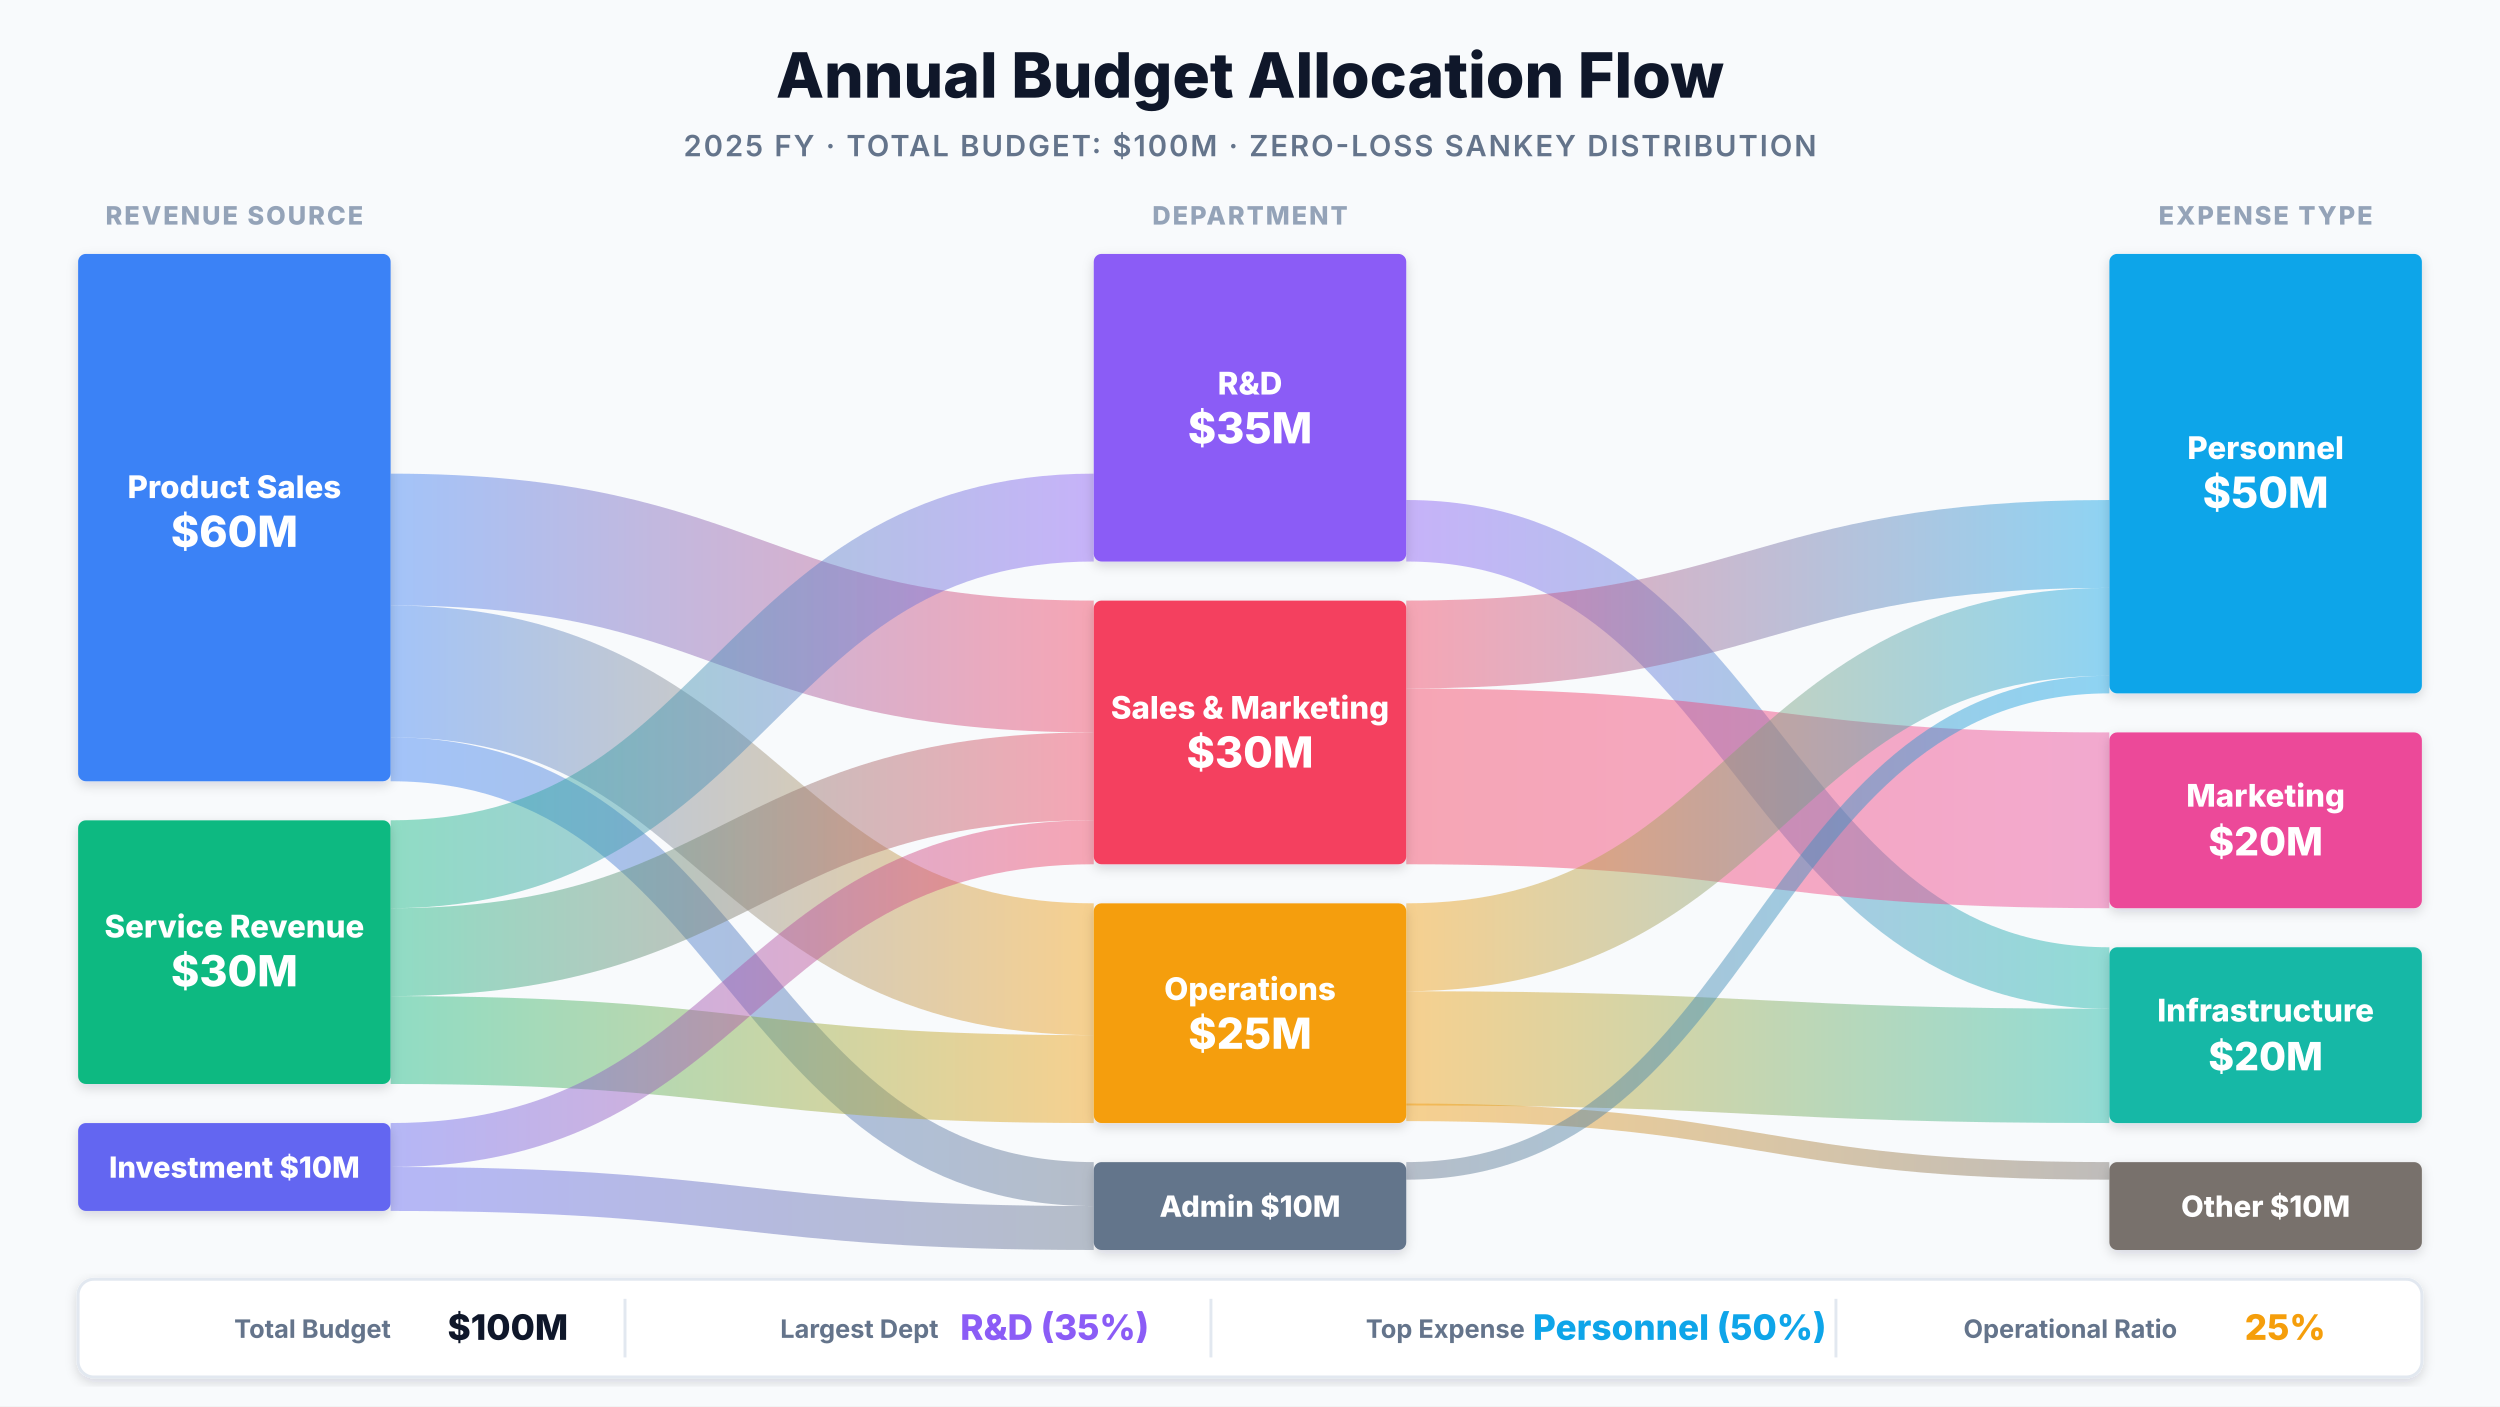
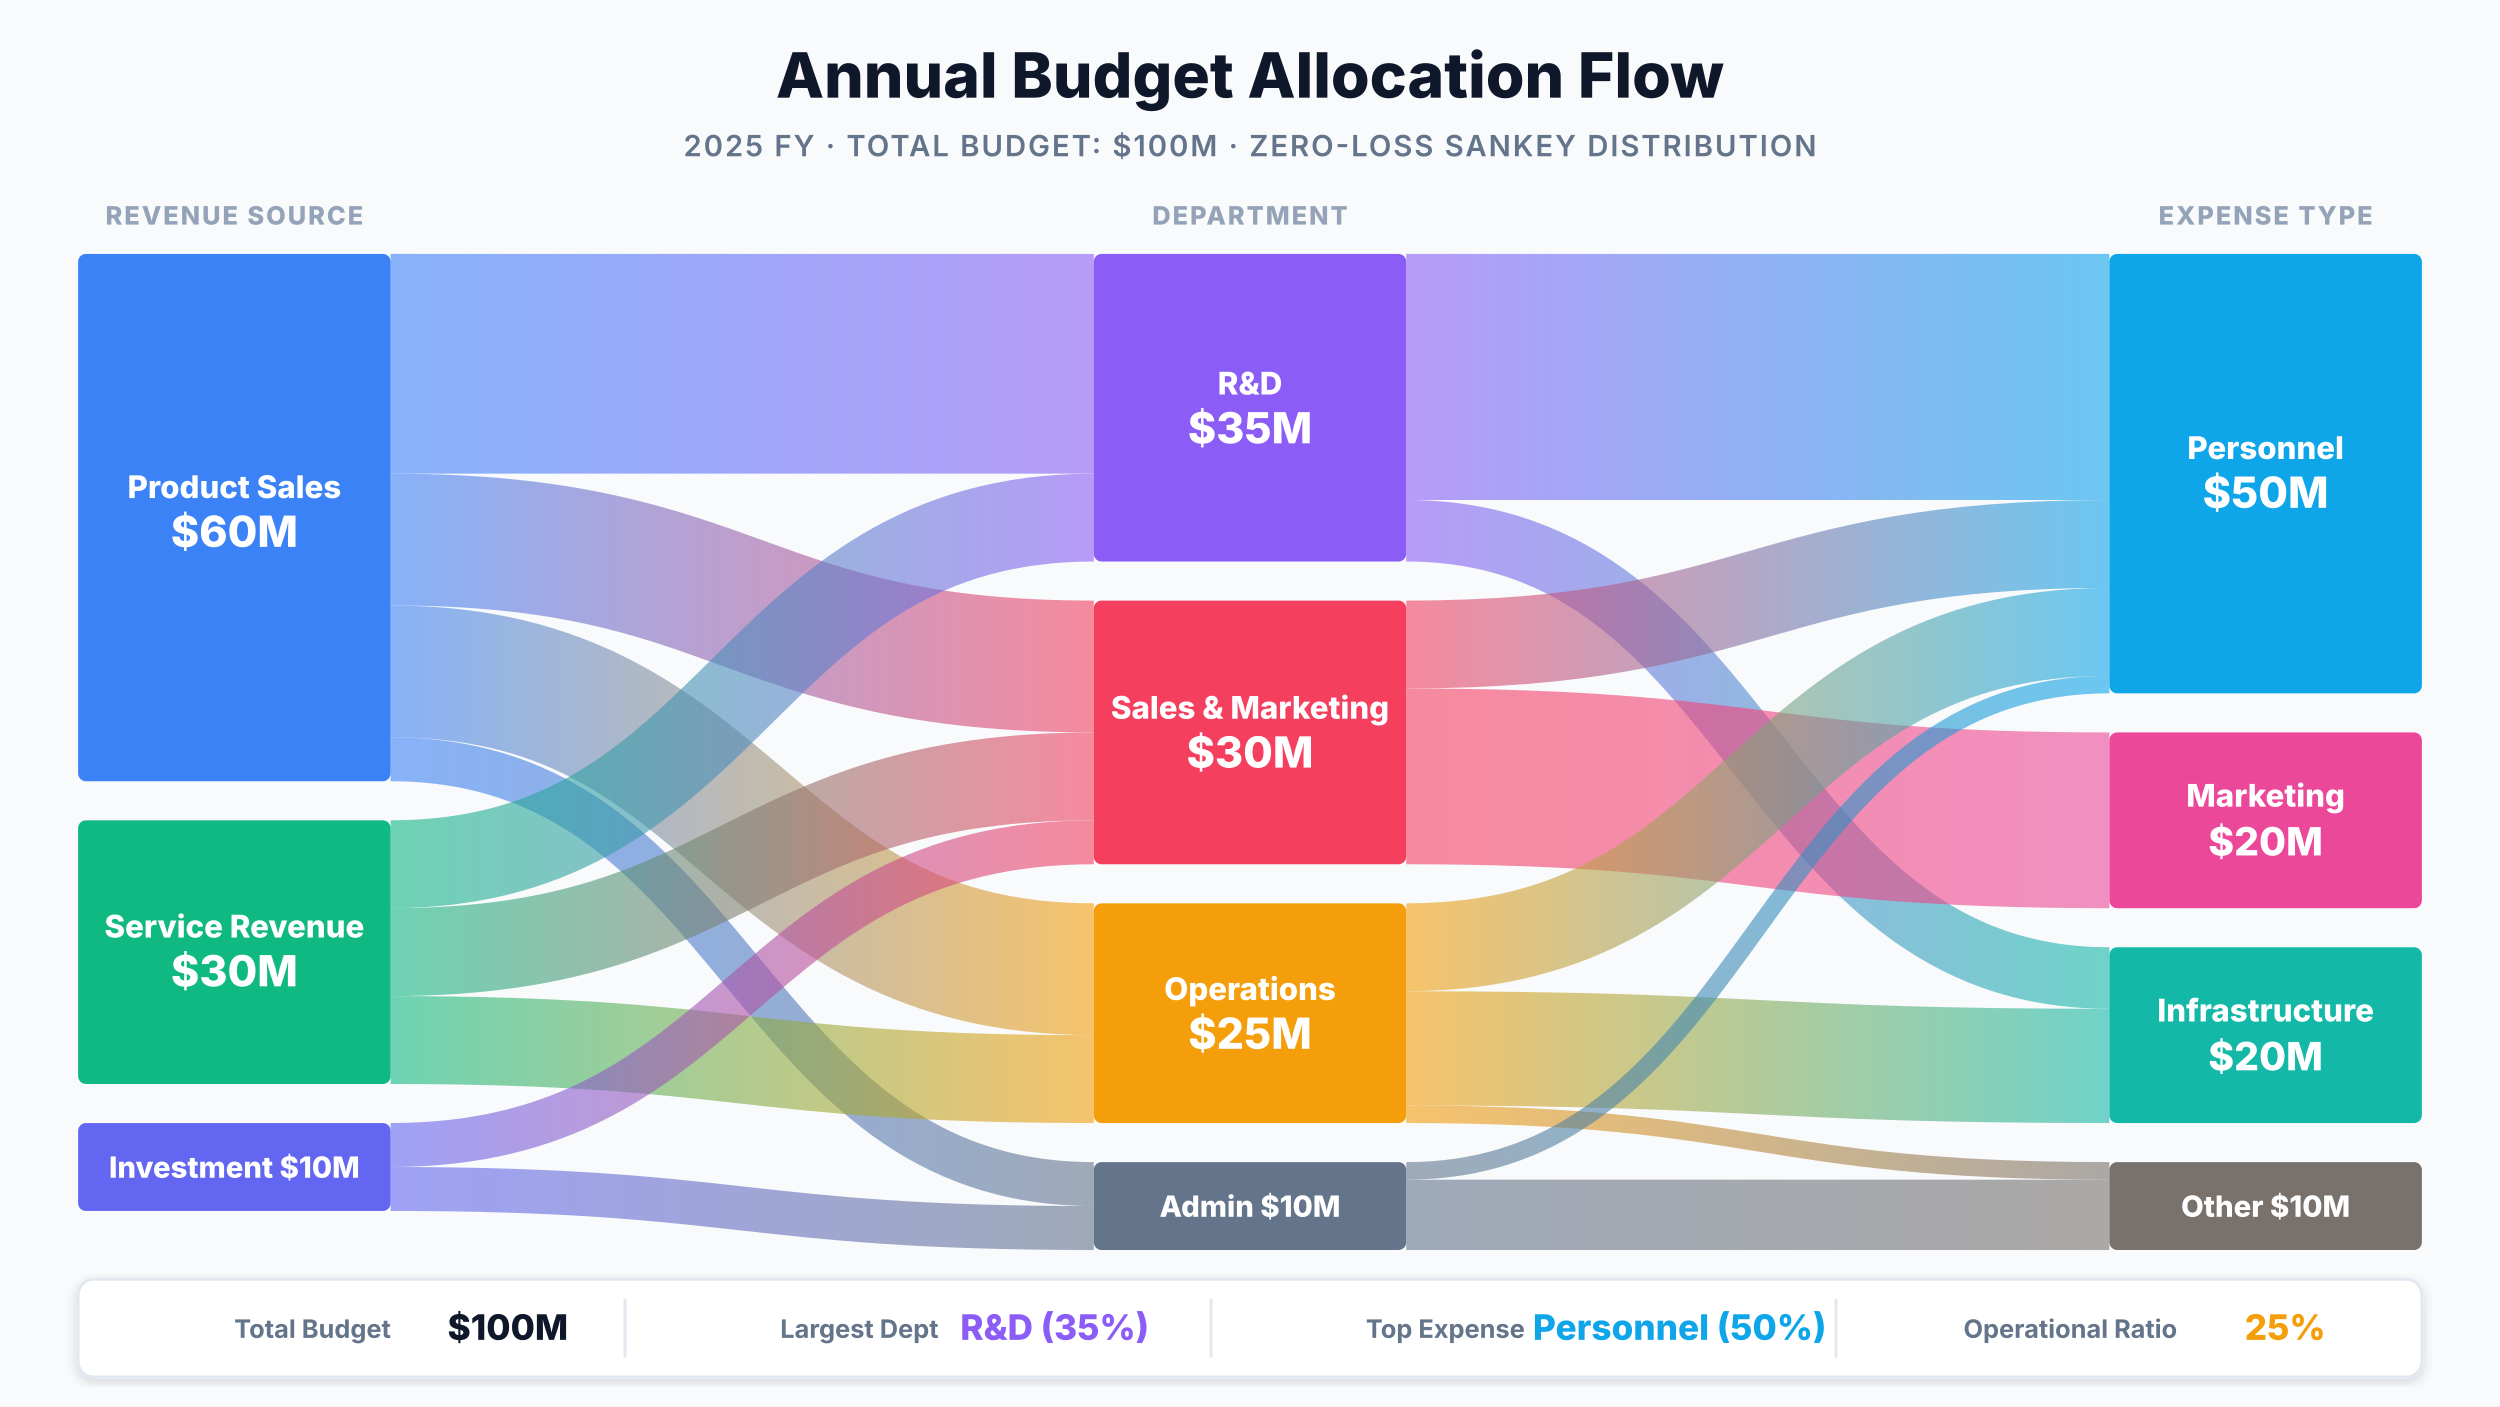
<svg xmlns="http://www.w3.org/2000/svg" viewBox="0 0 1280 720" width="1280" height="720">
  <defs>
    <filter id="nodeShadow" x="-10%" y="-10%" width="120%" height="120%">
      <feGaussianBlur in="SourceAlpha" stdDeviation="3" />
      <feOffset dx="0" dy="2" result="offsetblur" />
      <feFlood flood-color="#0F172A" flood-opacity="0.15" result="shadowColor" />
      <feComposite in="shadowColor" in2="offsetblur" operator="in" result="shadow" />
      <feMerge>
        <feMergeNode in="shadow" />
        <feMergeNode in="SourceGraphic" />
      </feMerge>
    </filter>
    <linearGradient id="gPR" x1="0%" y1="0%" x2="100%" y2="0%">
-       <stop offset="0%" stop-color="#3B82F6" stop-opacity="0.45" />
-       <stop offset="100%" stop-color="#8B5CF6" stop-opacity="0.45" />
+       <stop offset="0%" stop-color="#3B82F6" stop-opacity="0.6" />
+       <stop offset="100%" stop-color="#8B5CF6" stop-opacity="0.6" />
    </linearGradient>
    <linearGradient id="gPS" x1="0%" y1="0%" x2="100%" y2="0%">
-       <stop offset="0%" stop-color="#3B82F6" stop-opacity="0.45" />
-       <stop offset="100%" stop-color="#F43F5E" stop-opacity="0.45" />
+       <stop offset="0%" stop-color="#3B82F6" stop-opacity="0.6" />
+       <stop offset="100%" stop-color="#F43F5E" stop-opacity="0.6" />
    </linearGradient>
    <linearGradient id="gPO" x1="0%" y1="0%" x2="100%" y2="0%">
-       <stop offset="0%" stop-color="#3B82F6" stop-opacity="0.45" />
-       <stop offset="100%" stop-color="#F59E0B" stop-opacity="0.45" />
+       <stop offset="0%" stop-color="#3B82F6" stop-opacity="0.6" />
+       <stop offset="100%" stop-color="#F59E0B" stop-opacity="0.6" />
    </linearGradient>
    <linearGradient id="gPA" x1="0%" y1="0%" x2="100%" y2="0%">
-       <stop offset="0%" stop-color="#3B82F6" stop-opacity="0.45" />
-       <stop offset="100%" stop-color="#64748B" stop-opacity="0.45" />
+       <stop offset="0%" stop-color="#3B82F6" stop-opacity="0.6" />
+       <stop offset="100%" stop-color="#64748B" stop-opacity="0.6" />
    </linearGradient>
    <linearGradient id="gSR" x1="0%" y1="0%" x2="100%" y2="0%">
-       <stop offset="0%" stop-color="#10B981" stop-opacity="0.45" />
-       <stop offset="100%" stop-color="#8B5CF6" stop-opacity="0.45" />
+       <stop offset="0%" stop-color="#10B981" stop-opacity="0.6" />
+       <stop offset="100%" stop-color="#8B5CF6" stop-opacity="0.6" />
    </linearGradient>
    <linearGradient id="gSS" x1="0%" y1="0%" x2="100%" y2="0%">
-       <stop offset="0%" stop-color="#10B981" stop-opacity="0.45" />
-       <stop offset="100%" stop-color="#F43F5E" stop-opacity="0.45" />
+       <stop offset="0%" stop-color="#10B981" stop-opacity="0.6" />
+       <stop offset="100%" stop-color="#F43F5E" stop-opacity="0.6" />
    </linearGradient>
    <linearGradient id="gSO" x1="0%" y1="0%" x2="100%" y2="0%">
-       <stop offset="0%" stop-color="#10B981" stop-opacity="0.45" />
-       <stop offset="100%" stop-color="#F59E0B" stop-opacity="0.45" />
+       <stop offset="0%" stop-color="#10B981" stop-opacity="0.6" />
+       <stop offset="100%" stop-color="#F59E0B" stop-opacity="0.6" />
    </linearGradient>
    <linearGradient id="gIS" x1="0%" y1="0%" x2="100%" y2="0%">
-       <stop offset="0%" stop-color="#6366F1" stop-opacity="0.45" />
-       <stop offset="100%" stop-color="#F43F5E" stop-opacity="0.45" />
+       <stop offset="0%" stop-color="#6366F1" stop-opacity="0.6" />
+       <stop offset="100%" stop-color="#F43F5E" stop-opacity="0.6" />
    </linearGradient>
    <linearGradient id="gIA" x1="0%" y1="0%" x2="100%" y2="0%">
-       <stop offset="0%" stop-color="#6366F1" stop-opacity="0.45" />
-       <stop offset="100%" stop-color="#64748B" stop-opacity="0.45" />
+       <stop offset="0%" stop-color="#6366F1" stop-opacity="0.6" />
+       <stop offset="100%" stop-color="#64748B" stop-opacity="0.6" />
    </linearGradient>
    <linearGradient id="gRP" x1="0%" y1="0%" x2="100%" y2="0%">
-       <stop offset="0%" stop-color="#8B5CF6" stop-opacity="0.45" />
-       <stop offset="100%" stop-color="#0EA5E9" stop-opacity="0.45" />
+       <stop offset="0%" stop-color="#8B5CF6" stop-opacity="0.6" />
+       <stop offset="100%" stop-color="#0EA5E9" stop-opacity="0.6" />
    </linearGradient>
    <linearGradient id="gRI" x1="0%" y1="0%" x2="100%" y2="0%">
-       <stop offset="0%" stop-color="#8B5CF6" stop-opacity="0.45" />
-       <stop offset="100%" stop-color="#14B8A6" stop-opacity="0.45" />
+       <stop offset="0%" stop-color="#8B5CF6" stop-opacity="0.6" />
+       <stop offset="100%" stop-color="#14B8A6" stop-opacity="0.6" />
    </linearGradient>
    <linearGradient id="gSP" x1="0%" y1="0%" x2="100%" y2="0%">
-       <stop offset="0%" stop-color="#F43F5E" stop-opacity="0.45" />
-       <stop offset="100%" stop-color="#0EA5E9" stop-opacity="0.45" />
+       <stop offset="0%" stop-color="#F43F5E" stop-opacity="0.6" />
+       <stop offset="100%" stop-color="#0EA5E9" stop-opacity="0.6" />
    </linearGradient>
    <linearGradient id="gSM" x1="0%" y1="0%" x2="100%" y2="0%">
-       <stop offset="0%" stop-color="#F43F5E" stop-opacity="0.45" />
-       <stop offset="100%" stop-color="#EC4899" stop-opacity="0.45" />
+       <stop offset="0%" stop-color="#F43F5E" stop-opacity="0.6" />
+       <stop offset="100%" stop-color="#EC4899" stop-opacity="0.6" />
    </linearGradient>
    <linearGradient id="gOP" x1="0%" y1="0%" x2="100%" y2="0%">
-       <stop offset="0%" stop-color="#F59E0B" stop-opacity="0.45" />
-       <stop offset="100%" stop-color="#0EA5E9" stop-opacity="0.45" />
+       <stop offset="0%" stop-color="#F59E0B" stop-opacity="0.6" />
+       <stop offset="100%" stop-color="#0EA5E9" stop-opacity="0.6" />
    </linearGradient>
    <linearGradient id="gOI" x1="0%" y1="0%" x2="100%" y2="0%">
-       <stop offset="0%" stop-color="#F59E0B" stop-opacity="0.45" />
-       <stop offset="100%" stop-color="#14B8A6" stop-opacity="0.45" />
+       <stop offset="0%" stop-color="#F59E0B" stop-opacity="0.6" />
+       <stop offset="100%" stop-color="#14B8A6" stop-opacity="0.6" />
    </linearGradient>
    <linearGradient id="gOO" x1="0%" y1="0%" x2="100%" y2="0%">
-       <stop offset="0%" stop-color="#F59E0B" stop-opacity="0.45" />
-       <stop offset="100%" stop-color="#78716C" stop-opacity="0.45" />
+       <stop offset="0%" stop-color="#F59E0B" stop-opacity="0.6" />
+       <stop offset="100%" stop-color="#78716C" stop-opacity="0.6" />
    </linearGradient>
    <linearGradient id="gAP" x1="0%" y1="0%" x2="100%" y2="0%">
-       <stop offset="0%" stop-color="#64748B" stop-opacity="0.45" />
-       <stop offset="100%" stop-color="#0EA5E9" stop-opacity="0.45" />
+       <stop offset="0%" stop-color="#64748B" stop-opacity="0.6" />
+       <stop offset="100%" stop-color="#0EA5E9" stop-opacity="0.6" />
    </linearGradient>
    <linearGradient id="gAO" x1="0%" y1="0%" x2="100%" y2="0%">
-       <stop offset="0%" stop-color="#64748B" stop-opacity="0.45" />
-       <stop offset="100%" stop-color="#78716C" stop-opacity="0.45" />
+       <stop offset="0%" stop-color="#64748B" stop-opacity="0.6" />
+       <stop offset="100%" stop-color="#78716C" stop-opacity="0.6" />
    </linearGradient>
  </defs>
  <rect width="1280" height="720" fill="#F8FAFC" />
  <text x="640" y="50" font-family="-apple-system, BlinkMacSystemFont, 'Segoe UI', sans-serif" font-size="32" font-weight="800" fill="#0F172A" text-anchor="middle">Annual Budget Allocation Flow</text>
  <text x="640" y="80" font-family="-apple-system, BlinkMacSystemFont, 'Segoe UI', sans-serif" font-size="15" font-weight="600" fill="#64748B" letter-spacing="1" text-anchor="middle">2025 FY · TOTAL BUDGET: $100M · ZERO-LOSS SANKEY DISTRIBUTION</text>
  <text x="120" y="115" font-family="-apple-system, BlinkMacSystemFont, 'Segoe UI', sans-serif" font-size="13" font-weight="800" fill="#94A3B8" letter-spacing="1" text-anchor="middle">REVENUE SOURCE</text>
  <text x="640" y="115" font-family="-apple-system, BlinkMacSystemFont, 'Segoe UI', sans-serif" font-size="13" font-weight="800" fill="#94A3B8" letter-spacing="1" text-anchor="middle">DEPARTMENT</text>
  <text x="1160" y="115" font-family="-apple-system, BlinkMacSystemFont, 'Segoe UI', sans-serif" font-size="13" font-weight="800" fill="#94A3B8" letter-spacing="1" text-anchor="middle">EXPENSE TYPE</text>
-   <g>
-     <path d="M 200 186.25 C 380 186.25, 380 186.25, 560 186.25" fill="none" stroke="url(#gPR)" stroke-width="112.5" />
+   <g id="sankey-flows">
+     <rect x="200" y="130" width="360" height="112.5" fill="url(#gPR)" />
    <path d="M 200 276.25 C 380 276.25, 380 341.25, 560 341.25" fill="none" stroke="url(#gPS)" stroke-width="67.5" />
    <path d="M 200 343.75 C 380 343.75, 380 496.25, 560 496.25" fill="none" stroke="url(#gPO)" stroke-width="67.5" />
    <path d="M 200 388.75 C 380 388.75, 380 606.25, 560 606.25" fill="none" stroke="url(#gPA)" stroke-width="22.5" />
    <path d="M 200 442.5 C 380 442.5, 380 265, 560 265" fill="none" stroke="url(#gSR)" stroke-width="45" />
    <path d="M 200 487.5 C 380 487.5, 380 397.5, 560 397.5" fill="none" stroke="url(#gSS)" stroke-width="45" />
    <path d="M 200 532.5 C 380 532.5, 380 552.5, 560 552.5" fill="none" stroke="url(#gSO)" stroke-width="45" />
    <path d="M 200 586.25 C 380 586.25, 380 431.25, 560 431.25" fill="none" stroke="url(#gIS)" stroke-width="22.5" />
    <path d="M 200 608.75 C 380 608.75, 380 628.75, 560 628.75" fill="none" stroke="url(#gIA)" stroke-width="22.5" />
-     <path d="M 720 193 C 900 193, 900 193, 1080 193" fill="none" stroke="url(#gRP)" stroke-width="126" />
+     <rect x="720" y="130" width="360" height="126" fill="url(#gRP)" />
    <path d="M 720 271.75 C 900 271.75, 900 500.75, 1080 500.75" fill="none" stroke="url(#gRI)" stroke-width="31.5" />
    <path d="M 720 330 C 900 330, 900 278.5, 1080 278.5" fill="none" stroke="url(#gSP)" stroke-width="45" />
    <path d="M 720 397.5 C 900 397.5, 900 420, 1080 420" fill="none" stroke="url(#gSM)" stroke-width="90" />
    <path d="M 720 485 C 900 485, 900 323.5, 1080 323.5" fill="none" stroke="url(#gOP)" stroke-width="45" />
    <path d="M 720 536.75 C 900 536.75, 900 545.75, 1080 545.75" fill="none" stroke="url(#gOI)" stroke-width="58.5" />
-     <path d="M 720 569.5 C 900 569.5, 900 599.5, 1080 599.5" fill="none" stroke="url(#gOO)" stroke-width="9" />
+     <path d="M 720 570.5 C 900 570.5, 900 599.5, 1080 599.5" fill="none" stroke="url(#gOO)" stroke-width="9" />
    <path d="M 720 599.5 C 900 599.5, 900 350.5, 1080 350.5" fill="none" stroke="url(#gAP)" stroke-width="9" />
-     <path d="M 720 622 C 900 622, 900 622, 1080 622" fill="none" stroke="url(#gAO)" stroke-width="36" />
+     <rect x="720" y="604" width="360" height="36" fill="url(#gAO)" />
  </g>
-   <g filter="url(#nodeShadow)">
+   <g id="revenue-sources">
    <rect x="40" y="130" width="160" height="270" rx="4" fill="#3B82F6" />
    <text x="120" y="255" font-family="-apple-system, BlinkMacSystemFont, 'Segoe UI', sans-serif" font-size="16" font-weight="800" fill="#FFFFFF" text-anchor="middle">Product Sales</text>
    <text x="120" y="280" font-family="-apple-system, BlinkMacSystemFont, 'Segoe UI', sans-serif" font-size="22" font-weight="800" fill="#FFFFFF" text-anchor="middle">$60M</text>
    <rect x="40" y="420" width="160" height="135" rx="4" fill="#10B981" />
    <text x="120" y="480" font-family="-apple-system, BlinkMacSystemFont, 'Segoe UI', sans-serif" font-size="16" font-weight="800" fill="#FFFFFF" text-anchor="middle">Service Revenue</text>
    <text x="120" y="505" font-family="-apple-system, BlinkMacSystemFont, 'Segoe UI', sans-serif" font-size="22" font-weight="800" fill="#FFFFFF" text-anchor="middle">$30M</text>
    <rect x="40" y="575" width="160" height="45" rx="4" fill="#6366F1" />
    <text x="120" y="603" font-family="-apple-system, BlinkMacSystemFont, 'Segoe UI', sans-serif" font-size="15" font-weight="800" fill="#FFFFFF" text-anchor="middle">Investment $10M</text>
  </g>
-   <g filter="url(#nodeShadow)">
+   <g id="department-allocations">
    <rect x="560" y="130" width="160" height="157.5" rx="4" fill="#8B5CF6" />
    <text x="640" y="202" font-family="-apple-system, BlinkMacSystemFont, 'Segoe UI', sans-serif" font-size="16" font-weight="800" fill="#FFFFFF" text-anchor="middle">R&amp;D</text>
    <text x="640" y="227" font-family="-apple-system, BlinkMacSystemFont, 'Segoe UI', sans-serif" font-size="22" font-weight="800" fill="#FFFFFF" text-anchor="middle">$35M</text>
    <rect x="560" y="307.5" width="160" height="135" rx="4" fill="#F43F5E" />
    <text x="640" y="368" font-family="-apple-system, BlinkMacSystemFont, 'Segoe UI', sans-serif" font-size="16" font-weight="800" fill="#FFFFFF" text-anchor="middle">Sales &amp; Marketing</text>
    <text x="640" y="393" font-family="-apple-system, BlinkMacSystemFont, 'Segoe UI', sans-serif" font-size="22" font-weight="800" fill="#FFFFFF" text-anchor="middle">$30M</text>
    <rect x="560" y="462.5" width="160" height="112.5" rx="4" fill="#F59E0B" />
    <text x="640" y="512" font-family="-apple-system, BlinkMacSystemFont, 'Segoe UI', sans-serif" font-size="16" font-weight="800" fill="#FFFFFF" text-anchor="middle">Operations</text>
    <text x="640" y="537" font-family="-apple-system, BlinkMacSystemFont, 'Segoe UI', sans-serif" font-size="22" font-weight="800" fill="#FFFFFF" text-anchor="middle">$25M</text>
    <rect x="560" y="595" width="160" height="45" rx="4" fill="#64748B" />
    <text x="640" y="623" font-family="-apple-system, BlinkMacSystemFont, 'Segoe UI', sans-serif" font-size="15" font-weight="800" fill="#FFFFFF" text-anchor="middle">Admin $10M</text>
  </g>
-   <g filter="url(#nodeShadow)">
+   <g id="expense-types">
    <rect x="1080" y="130" width="160" height="225" rx="4" fill="#0EA5E9" />
    <text x="1160" y="235" font-family="-apple-system, BlinkMacSystemFont, 'Segoe UI', sans-serif" font-size="16" font-weight="800" fill="#FFFFFF" text-anchor="middle">Personnel</text>
    <text x="1160" y="260" font-family="-apple-system, BlinkMacSystemFont, 'Segoe UI', sans-serif" font-size="22" font-weight="800" fill="#FFFFFF" text-anchor="middle">$50M</text>
    <rect x="1080" y="375" width="160" height="90" rx="4" fill="#EC4899" />
    <text x="1160" y="413" font-family="-apple-system, BlinkMacSystemFont, 'Segoe UI', sans-serif" font-size="16" font-weight="800" fill="#FFFFFF" text-anchor="middle">Marketing</text>
    <text x="1160" y="438" font-family="-apple-system, BlinkMacSystemFont, 'Segoe UI', sans-serif" font-size="20" font-weight="800" fill="#FFFFFF" text-anchor="middle">$20M</text>
    <rect x="1080" y="485" width="160" height="90" rx="4" fill="#14B8A6" />
    <text x="1160" y="523" font-family="-apple-system, BlinkMacSystemFont, 'Segoe UI', sans-serif" font-size="16" font-weight="800" fill="#FFFFFF" text-anchor="middle">Infrastructure</text>
    <text x="1160" y="548" font-family="-apple-system, BlinkMacSystemFont, 'Segoe UI', sans-serif" font-size="20" font-weight="800" fill="#FFFFFF" text-anchor="middle">$20M</text>
    <rect x="1080" y="595" width="160" height="45" rx="4" fill="#78716C" />
    <text x="1160" y="623" font-family="-apple-system, BlinkMacSystemFont, 'Segoe UI', sans-serif" font-size="15" font-weight="800" fill="#FFFFFF" text-anchor="middle">Other $10M</text>
  </g>
  <g id="stats">
    <rect x="40" y="655" width="1200" height="50" rx="8" fill="#FFFFFF" stroke="#E2E8F0" stroke-width="1.5" filter="url(#nodeShadow)" />
    <text x="160" y="685" font-family="-apple-system, BlinkMacSystemFont, 'Segoe UI', sans-serif" font-size="13" font-weight="700" fill="#64748B" text-anchor="middle">Total Budget</text>
    <text x="260" y="686" font-family="-apple-system, BlinkMacSystemFont, 'Segoe UI', sans-serif" font-size="18" font-weight="800" fill="#0F172A" text-anchor="middle">$100M</text>
    <line x1="320" y1="665" x2="320" y2="695" stroke="#E2E8F0" stroke-width="1.5" />
    <text x="440" y="685" font-family="-apple-system, BlinkMacSystemFont, 'Segoe UI', sans-serif" font-size="13" font-weight="700" fill="#64748B" text-anchor="middle">Largest Dept</text>
    <text x="540" y="686" font-family="-apple-system, BlinkMacSystemFont, 'Segoe UI', sans-serif" font-size="18" font-weight="800" fill="#8B5CF6" text-anchor="middle">R&amp;D (35%)</text>
    <line x1="620" y1="665" x2="620" y2="695" stroke="#E2E8F0" stroke-width="1.5" />
    <text x="740" y="685" font-family="-apple-system, BlinkMacSystemFont, 'Segoe UI', sans-serif" font-size="13" font-weight="700" fill="#64748B" text-anchor="middle">Top Expense</text>
    <text x="860" y="686" font-family="-apple-system, BlinkMacSystemFont, 'Segoe UI', sans-serif" font-size="18" font-weight="800" fill="#0EA5E9" text-anchor="middle">Personnel (50%)</text>
    <line x1="940" y1="665" x2="940" y2="695" stroke="#E2E8F0" stroke-width="1.5" />
    <text x="1060" y="685" font-family="-apple-system, BlinkMacSystemFont, 'Segoe UI', sans-serif" font-size="13" font-weight="700" fill="#64748B" text-anchor="middle">Operational Ratio</text>
    <text x="1170" y="686" font-family="-apple-system, BlinkMacSystemFont, 'Segoe UI', sans-serif" font-size="18" font-weight="800" fill="#F59E0B" text-anchor="middle">25%</text>
  </g>
</svg>
